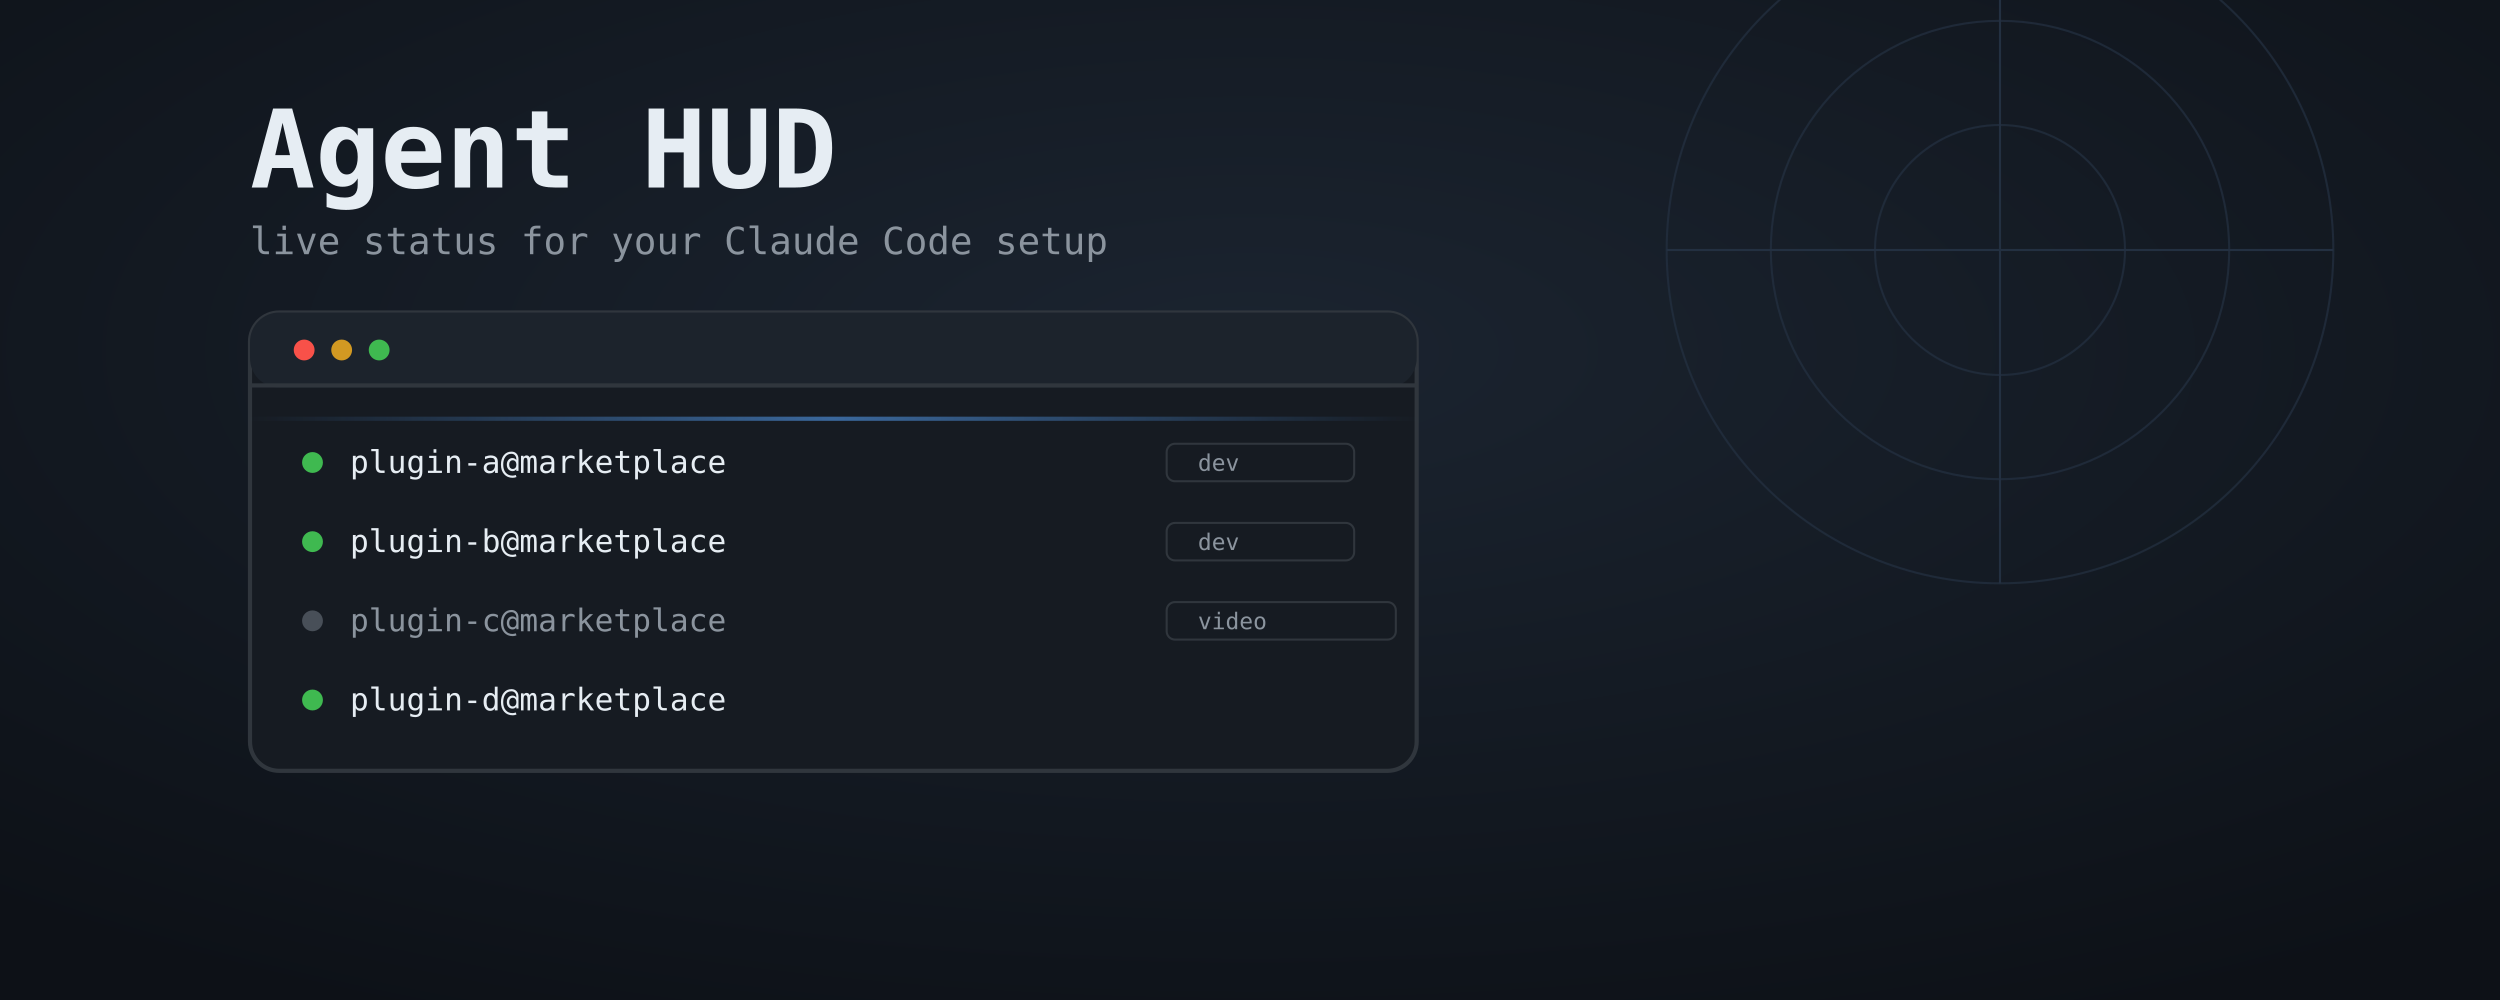
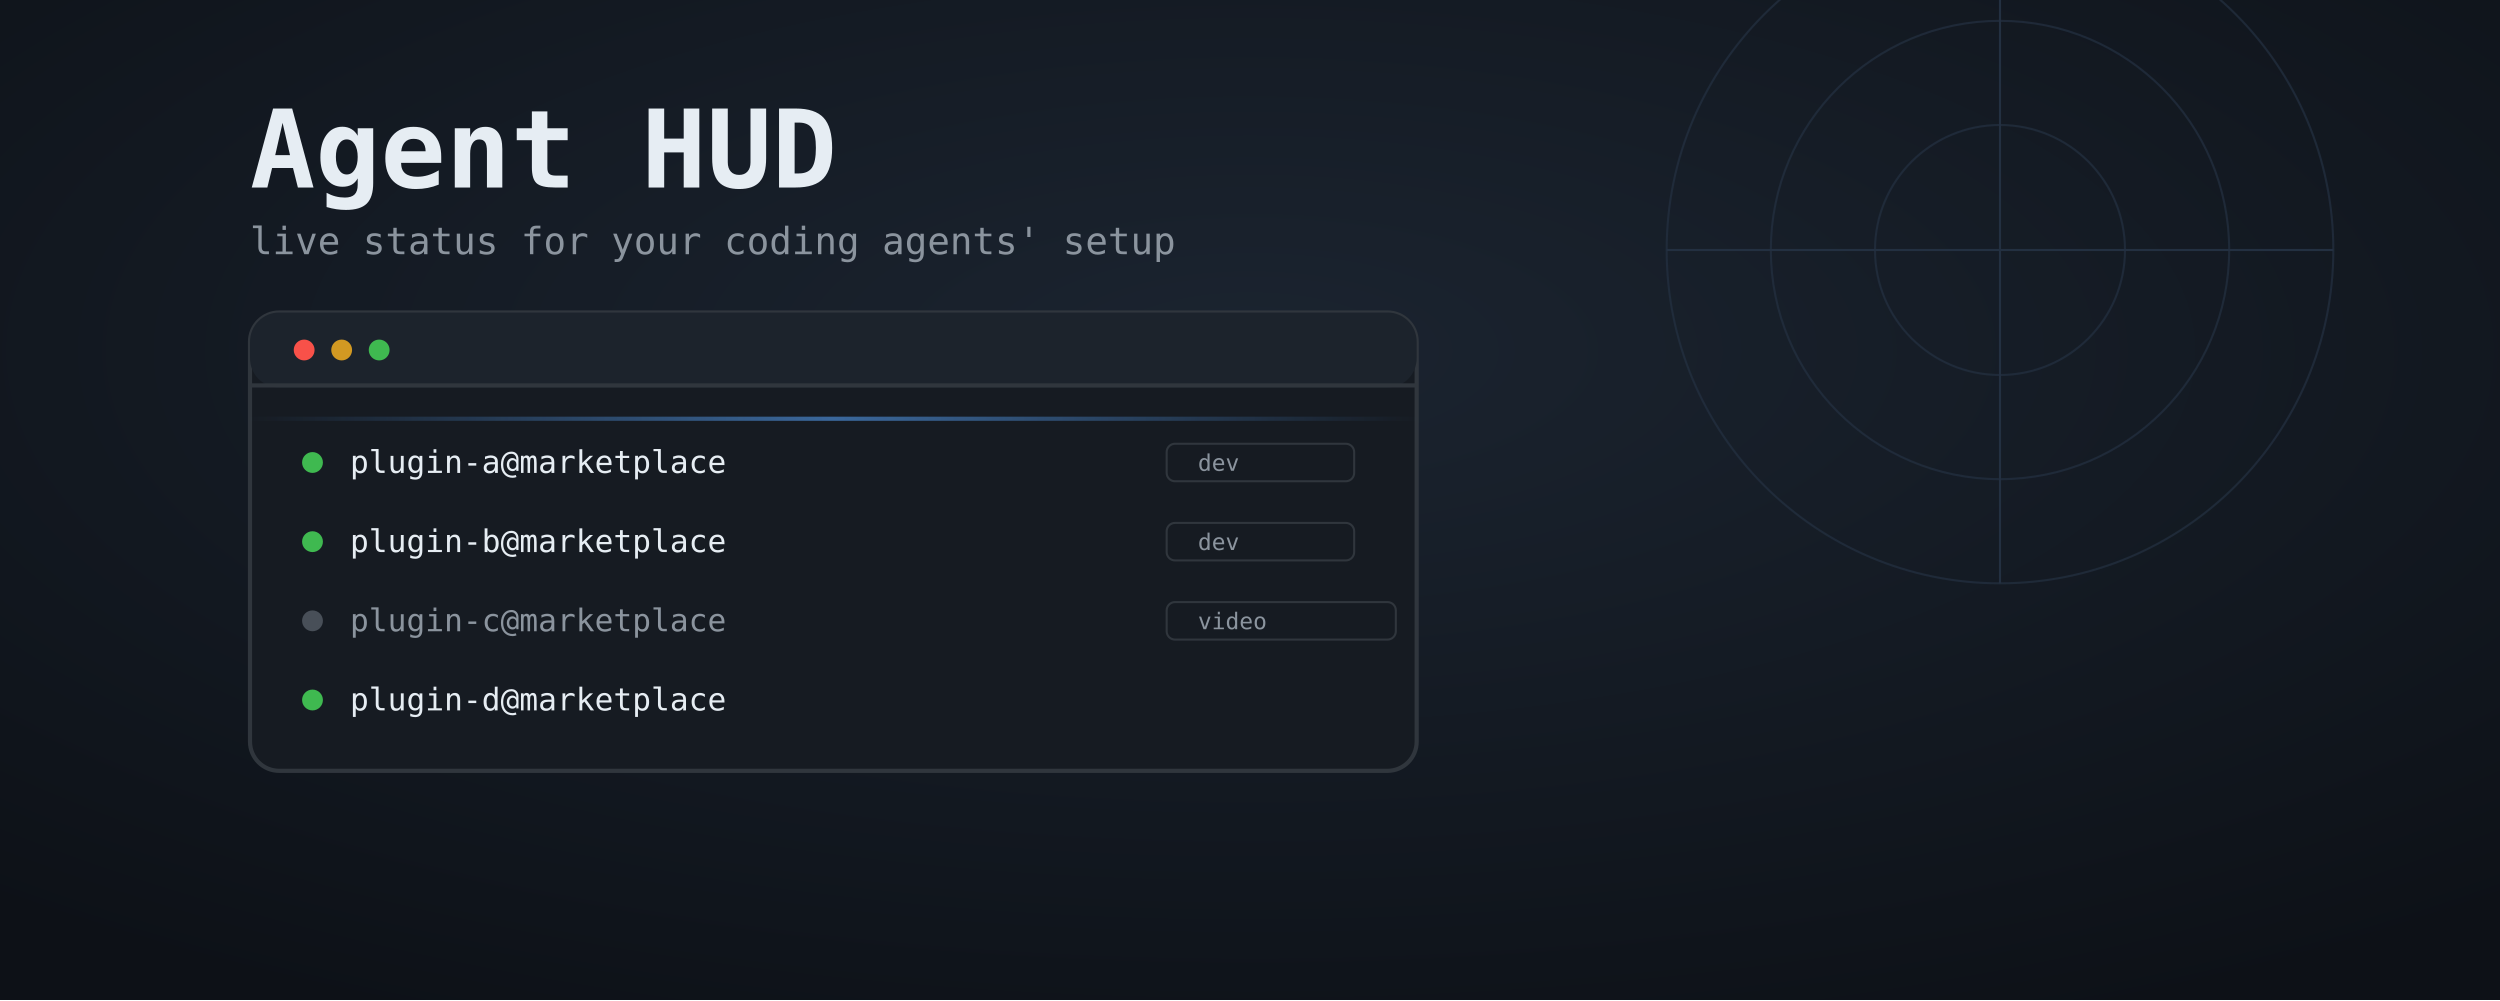
<svg xmlns="http://www.w3.org/2000/svg" width="1200" height="480" viewBox="0 0 1200 480">
  <defs>
    <radialGradient id="glow" cx="50%" cy="35%" r="75%">
      <stop offset="0%" stop-color="#1b2430" />
      <stop offset="100%" stop-color="#0d1117" />
    </radialGradient>
    <linearGradient id="scan" x1="0" y1="0" x2="1" y2="0">
      <stop offset="0%" stop-color="#58a6ff" stop-opacity="0" />
      <stop offset="50%" stop-color="#58a6ff" stop-opacity=".55" />
      <stop offset="100%" stop-color="#58a6ff" stop-opacity="0" />
    </linearGradient>
  </defs>
  <rect width="1200" height="480" fill="url(#glow)" />
  <g stroke="#233041" stroke-width="1" fill="none" opacity="0.7">
    <circle cx="960" cy="120" r="60" />
    <circle cx="960" cy="120" r="110" />
    <circle cx="960" cy="120" r="160" />
  </g>
  <line x1="800" y1="120" x2="1120" y2="120" stroke="#233041" stroke-width="1" />
  <line x1="960" y1="-40" x2="960" y2="280" stroke="#233041" stroke-width="1" />
  <rect x="120" y="150" width="560" height="220" rx="14" fill="#161b22" stroke="#30363d" stroke-width="2" />
  <rect x="120" y="150" width="560" height="36" rx="14" fill="#1c232c" />
  <circle cx="146" cy="168" r="5" fill="#f85149" />
  <circle cx="164" cy="168" r="5" fill="#d29922" />
  <circle cx="182" cy="168" r="5" fill="#3fb950" />
  <rect x="120" y="184" width="560" height="2" fill="#30363d" />
  <g font-family="ui-monospace,SFMono-Regular,Menlo,monospace" font-size="15" fill="#e6edf3">
    <circle cx="150" cy="222" r="5" fill="#3fb950" />
    <text x="168" y="227">plugin-a@marketplace</text>
    <rect x="560" y="213" width="90" height="18" rx="4" fill="none" stroke="#30363d" />
    <text x="575" y="226" font-size="11" fill="#8b949e">dev</text>
    <circle cx="150" cy="260" r="5" fill="#3fb950" />
    <text x="168" y="265">plugin-b@marketplace</text>
    <rect x="560" y="251" width="90" height="18" rx="4" fill="none" stroke="#30363d" />
    <text x="575" y="264" font-size="11" fill="#8b949e">dev</text>
    <circle cx="150" cy="298" r="5" fill="#484f58" />
    <text x="168" y="303" fill="#8b949e">plugin-c@marketplace</text>
    <rect x="560" y="289" width="110" height="18" rx="4" fill="none" stroke="#30363d" />
    <text x="575" y="302" font-size="11" fill="#8b949e">video</text>
    <circle cx="150" cy="336" r="5" fill="#3fb950" />
    <text x="168" y="341">plugin-d@marketplace</text>
  </g>
  <rect x="120" y="200" width="560" height="2" fill="url(#scan)" />
  <g font-family="ui-monospace,SFMono-Regular,Menlo,monospace">
    <text x="120" y="90" font-size="52" font-weight="600" fill="#e6edf3">Agent HUD</text>
-     <text x="120" y="122" font-size="18" fill="#8b949e">live status for your Claude Code setup</text>
+     <text x="120" y="122" font-size="18" fill="#8b949e">live status for your coding agents' setup</text>
  </g>
</svg>
